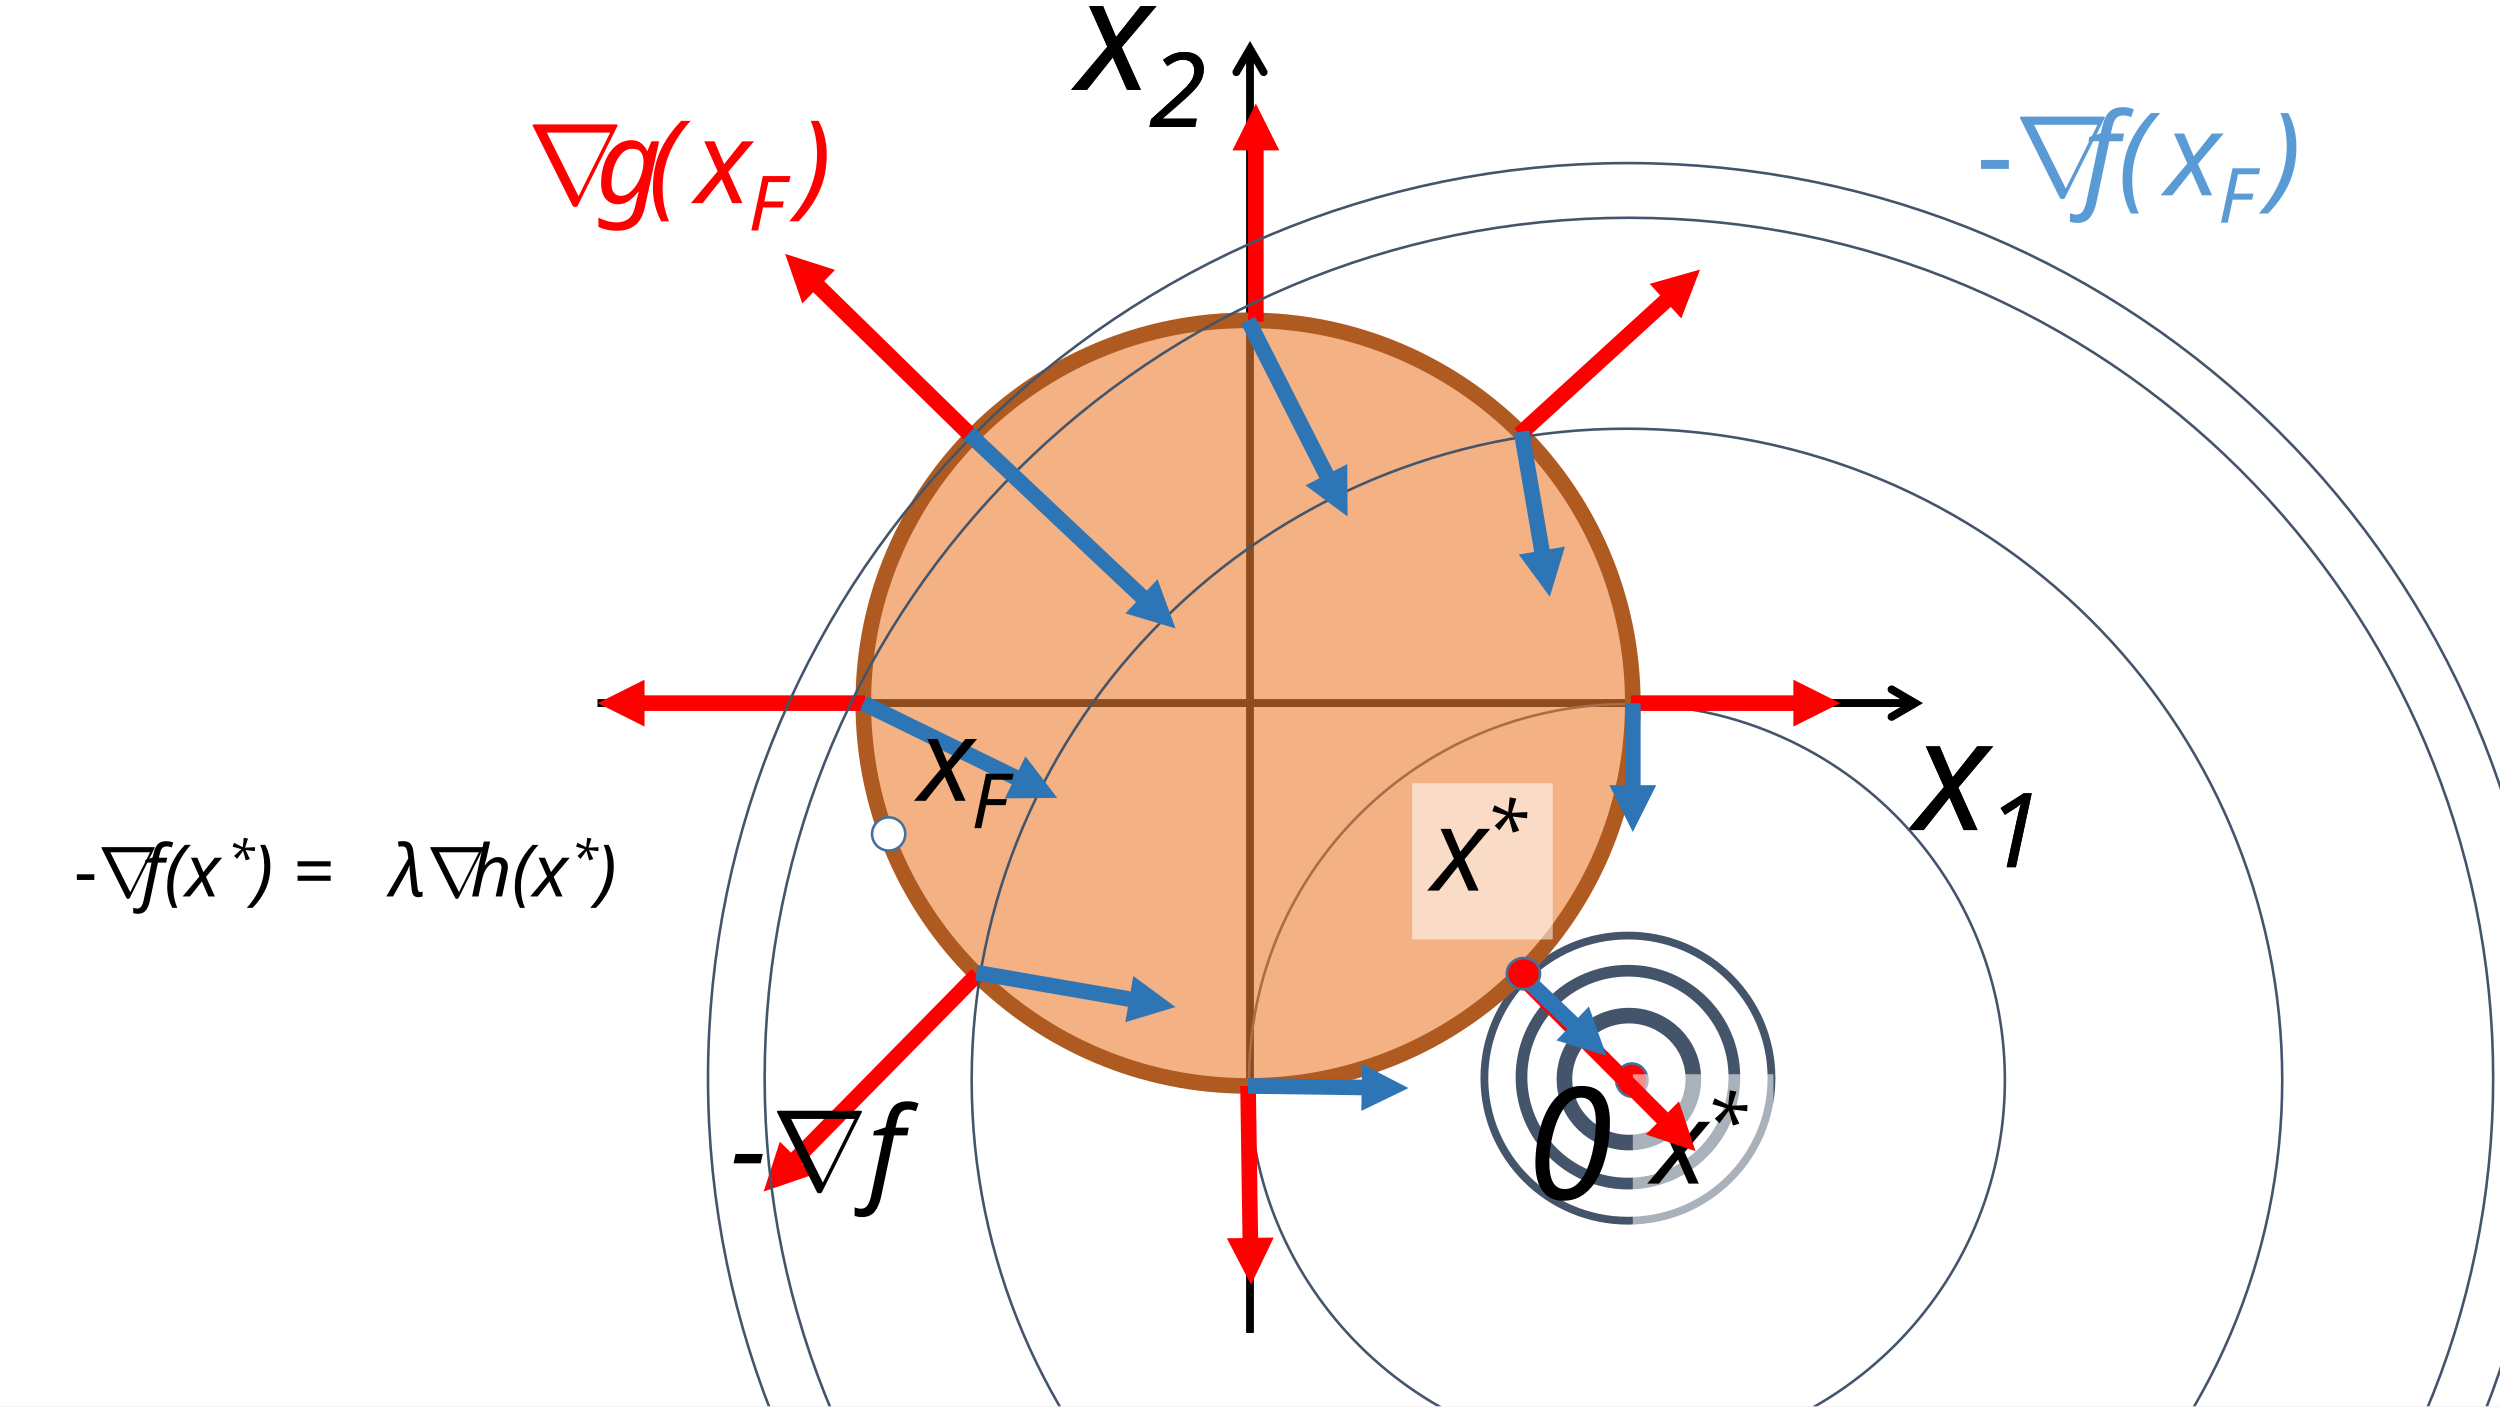
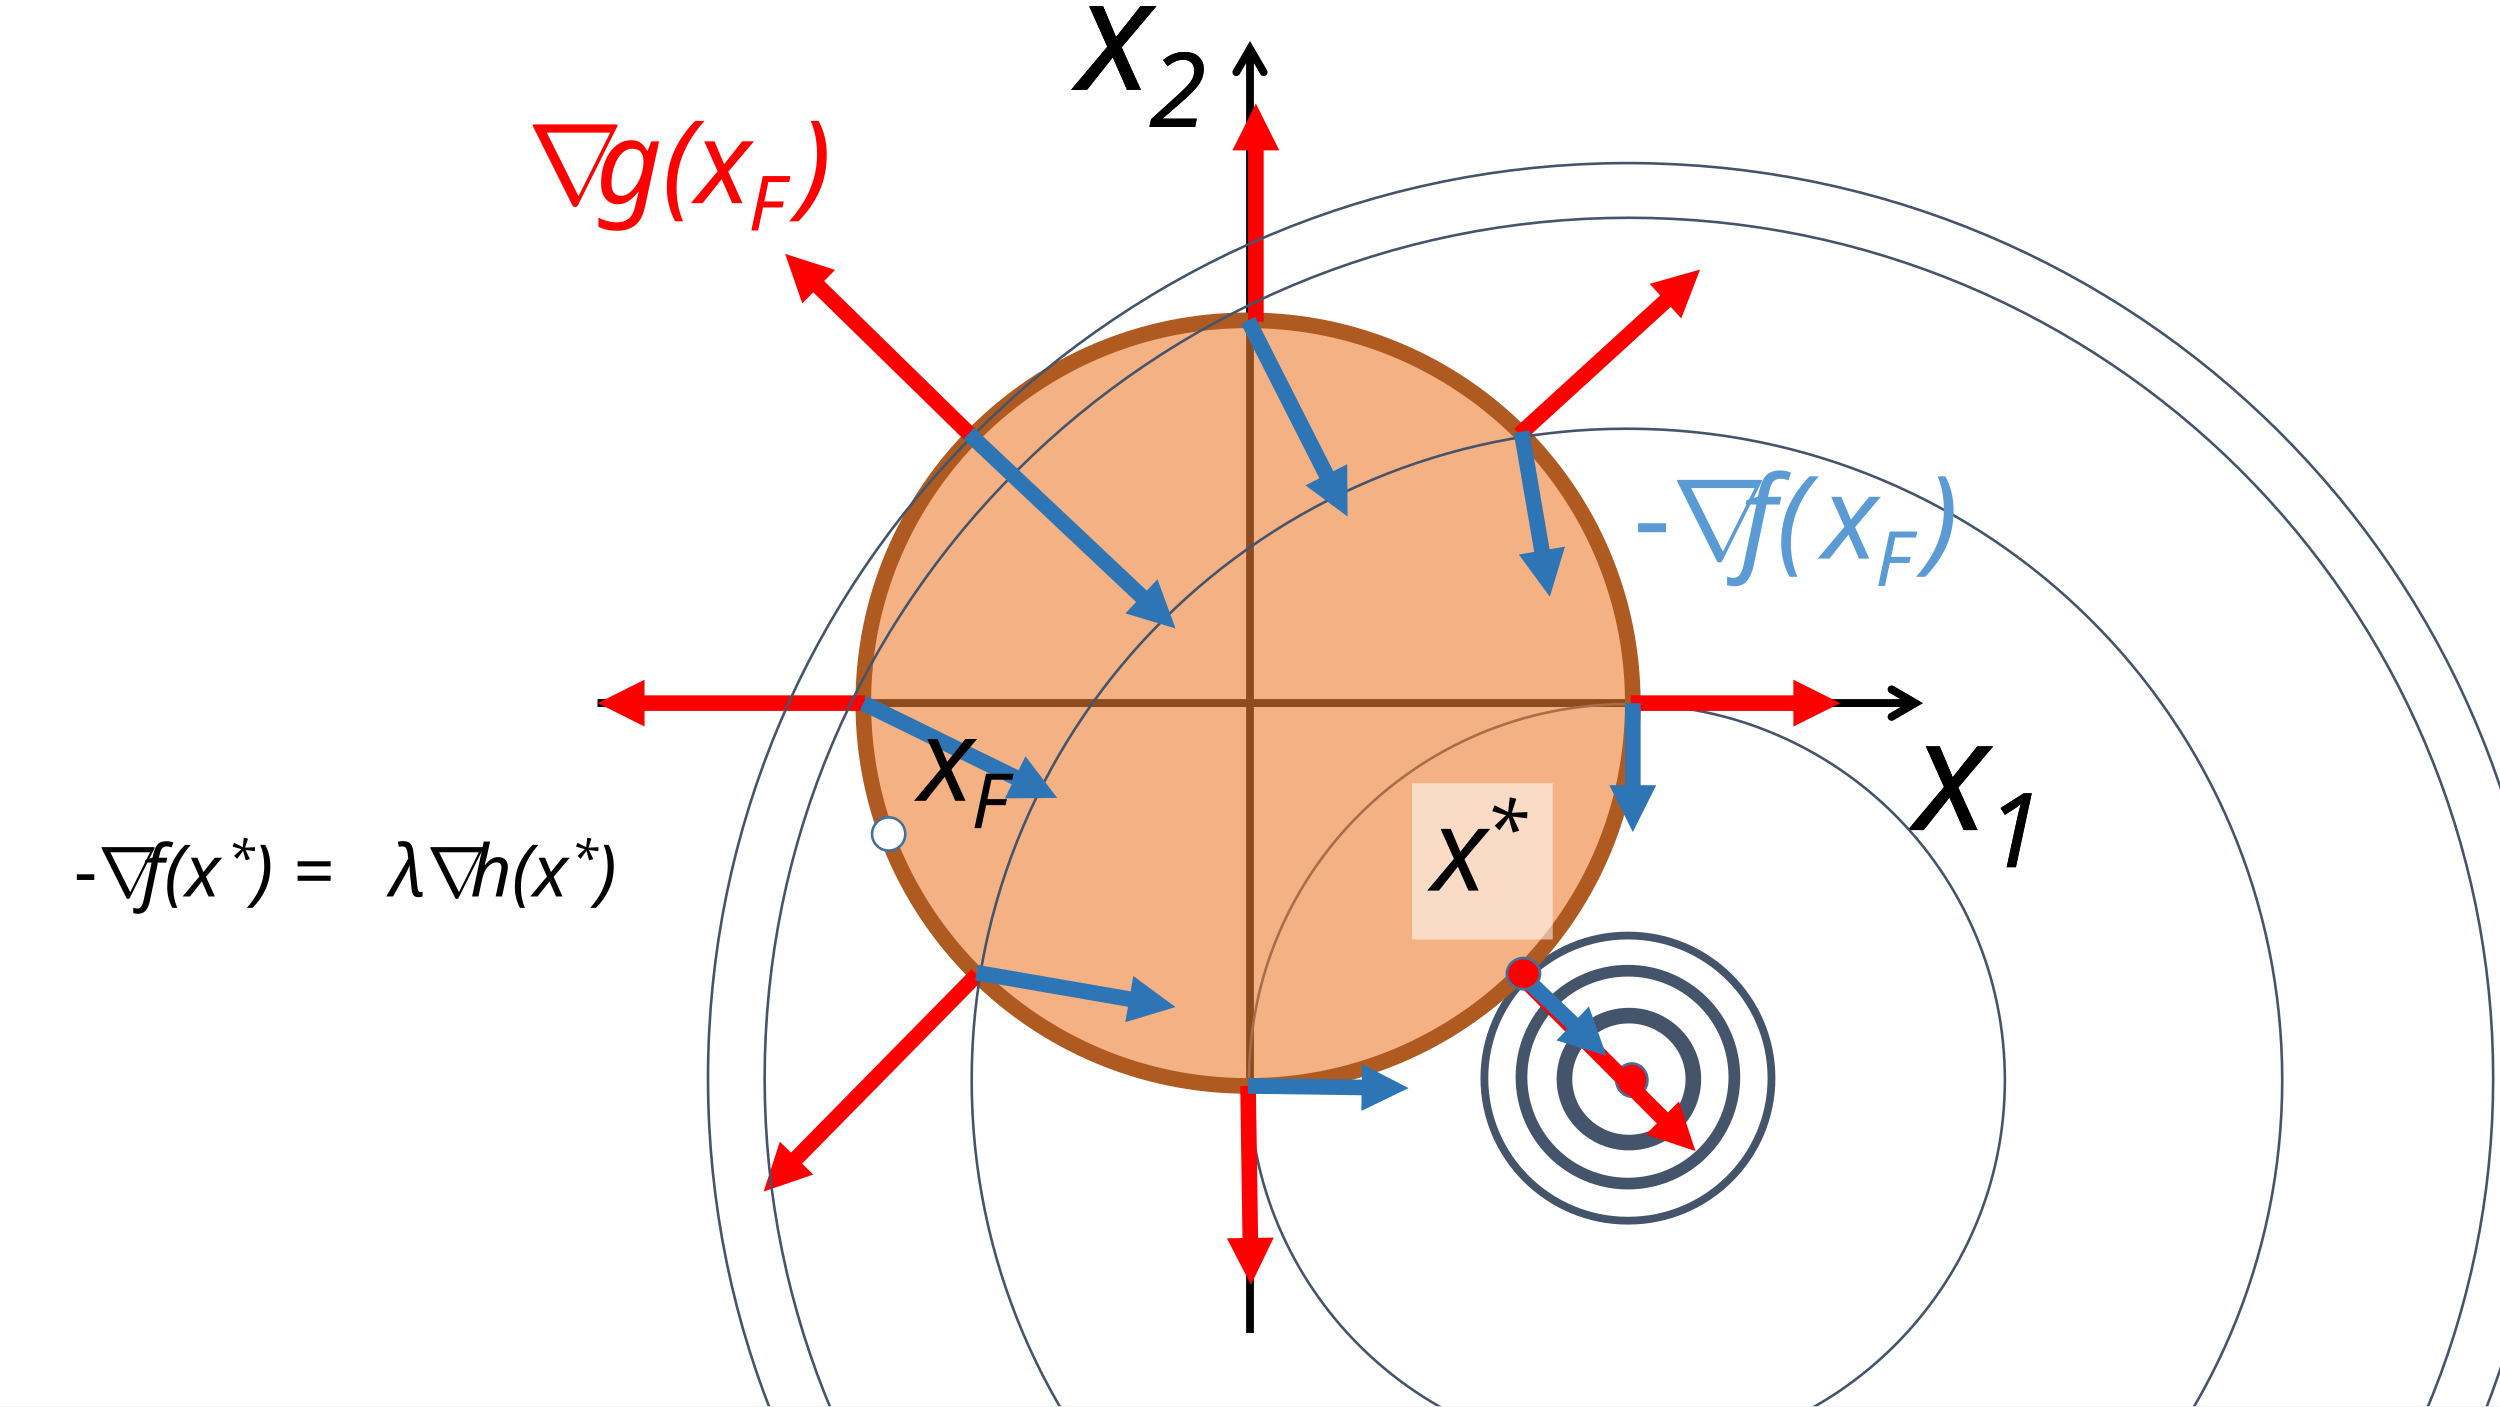
<svg xmlns="http://www.w3.org/2000/svg" width="1280" height="720" overflow="hidden">
  <defs>
    <clipPath id="clip0">
      <rect x="0" y="0" width="1280" height="720" />
    </clipPath>
  </defs>
  <g clip-path="url(#clip0)">
    <rect x="0" y="0" width="1280" height="720" fill="#FFFFFF" />
    <path d="M2-3.17437e-07 2 657.508-2 657.508-2 3.17437e-07ZM8.728 646.514 0 661.476-8.727 646.514C-9.284 645.56-8.962 644.336-8.008 643.779-7.054 643.223-5.829 643.545-5.272 644.499L1.728 656.499-1.727 656.499 5.273 644.499C5.829 643.545 7.054 643.223 8.008 643.779 8.962 644.336 9.284 645.56 8.728 646.514Z" transform="matrix(1 0 0 -1 640 682.467)" />
    <path d="M306 358 980.514 358 980.514 362 306 362ZM969.509 351.273 984.471 360 969.509 368.728C968.555 369.284 967.331 368.962 966.774 368.008 966.218 367.054 966.54 365.829 967.494 365.273L979.494 358.273 979.494 361.728 967.494 354.728C966.54 354.171 966.218 352.946 966.774 351.992 967.331 351.038 968.555 350.716 969.509 351.273Z" fill="#44546A" />
    <text font-family="CMU Classical Serif,CMU Classical Serif_MSFontService,sans-serif" font-style="italic" font-weight="500" font-size="80" transform="translate(979.715 425)">x<tspan font-size="53" x="37" y="19">1</tspan>
      <tspan font-size="80" x="-428.373" y="-379">x</tspan>
      <tspan font-size="53" x="-391.373" y="-360">2</tspan>
    </text>
    <path d="M801 552.5C801 534.551 815.775 520 834 520 852.225 520 867 534.551 867 552.5 867 570.449 852.225 585 834 585 815.775 585 801 570.449 801 552.5Z" stroke="#44546A" stroke-width="8" stroke-miterlimit="8" fill="none" fill-rule="evenodd" />
    <path d="M306 358 980.514 358 980.514 362 306 362ZM969.509 351.273 984.471 360 969.509 368.728C968.555 369.284 967.331 368.962 966.774 368.008 966.218 367.054 966.54 365.829 967.494 365.273L979.494 358.273 979.494 361.728 967.494 354.728C966.54 354.171 966.218 352.946 966.774 351.992 967.331 351.038 968.555 350.716 969.509 351.273Z" />
    <text font-family="CMU Classical Serif,CMU Classical Serif_MSFontService,sans-serif" font-style="italic" font-weight="500" font-size="80" transform="translate(979.715 425)">x<tspan font-size="53" x="37" y="19">1</tspan>
      <tspan font-size="80" x="-428.373" y="-379">x</tspan>
      <tspan font-size="53" x="-391.373" y="-360">2</tspan>
    </text>
    <path d="M779 551.5C779 521.4 803.4 497 833.5 497 863.599 497 888 521.4 888 551.5 888 581.599 863.599 606 833.5 606 803.4 606 779 581.599 779 551.5Z" stroke="#44546A" stroke-width="6" stroke-miterlimit="8" fill="none" fill-rule="evenodd" />
    <path d="M760 552C760 511.683 792.907 479 833.5 479 874.093 479 907 511.683 907 552 907 592.317 874.093 625 833.5 625 792.907 625 760 592.317 760 552Z" stroke="#44546A" stroke-width="4" stroke-miterlimit="8" fill="none" fill-rule="evenodd" />
    <path d="M639.5 553C639.5 446.685 726.133 360.5 833 360.5 939.867 360.5 1026.5 446.685 1026.5 553 1026.5 659.315 939.867 745.5 833 745.5 726.133 745.5 639.5 659.315 639.5 553Z" stroke="#44546A" stroke-width="1.333" stroke-miterlimit="8" fill="none" fill-rule="evenodd" />
-     <text font-family="CMU Classical Serif,CMU Classical Serif_MSFontService,sans-serif" font-style="italic" font-weight="500" font-size="80" transform="translate(781.559 614)">0</text>
    <path d="M827.5 553C827.5 548.306 831.082 544.5 835.5 544.5 839.918 544.5 843.5 548.306 843.5 553 843.5 557.694 839.918 561.5 835.5 561.5 831.082 561.5 827.5 557.694 827.5 553Z" stroke="#41719C" stroke-width="1.333" stroke-miterlimit="8" fill="#FF0000" fill-rule="evenodd" />
-     <rect x="836" y="550" width="72" height="81" fill="#FFFFFF" fill-opacity="0.541" />
-     <text font-family="CMU Classical Serif,CMU Classical Serif_MSFontService,sans-serif" font-style="italic" font-weight="500" font-size="59" transform="translate(845.589 606)">x<tspan font-size="39" x="27.167" y="-18">*</tspan>
-     </text>
    <path d="M442 360C442 251.752 530.2 164 639 164 747.8 164 836 251.752 836 360 836 468.248 747.8 556 639 556 530.2 556 442 468.248 442 360Z" stroke="#AE5A21" stroke-width="8" stroke-miterlimit="8" fill="#ED7D31" fill-rule="evenodd" fill-opacity="0.6" />
    <path d="M493.419 224.969 413.505 146.842 419.097 141.121 499.011 219.248ZM410.773 155.358 402 130 427.55 138.197Z" fill="#FF0000" />
    <path d="M639 164.733 639 73 647 73 647 164.733ZM631 77 643 53 655 77Z" fill="#FF0000" />
    <path d="M643 555.941 644.212 637.76 636.213 637.879 635 556.059ZM652.152 633.642 640.509 657.818 628.155 633.998Z" fill="#FF0000" />
    <path d="M780.833 496.176 856.801 572.388 851.135 578.036 775.167 501.824ZM859.643 563.907 868.088 589.376 842.646 580.85Z" fill="#FF0000" />
    <path d="M835 356 922.203 356 922.203 364 835 364ZM918.203 348 942.203 360 918.203 372Z" fill="#FF0000" />
    <path d="M2.698-2.954 80.365 67.983 74.969 73.89-2.698 2.954ZM82.806 59.378 92.434 84.424 66.621 77.099Z" fill="#FF0000" transform="matrix(1 0 0 -1 778 222.424)" />
    <path d="M3.06736e-06-4 116.908-4 116.908 4-3.06736e-06 4ZM112.908-12 136.908 0 112.908 12Z" fill="#FF0000" transform="matrix(-1 0 0 1 442.908 360)" />
    <path d="M2.851-2.805 98.091 94 92.389 99.61-2.851 2.805ZM100.989 85.538 109.266 111.062 83.881 102.369Z" fill="#FF0000" transform="matrix(-1 0 0 1 500.266 499)" />
-     <text fill="#FF0000" font-family="Cambria Math,Cambria Math_MSFontService,sans-serif" font-weight="400" font-size="59" transform="translate(269.931 104)">∇<tspan font-family="CMU Classical Serif,CMU Classical Serif_MSFontService,sans-serif" font-style="italic" font-weight="500" font-size="59" x="35" y="0">g</tspan>
-       <tspan font-family="CMU Classical Serif,CMU Classical Serif_MSFontService,sans-serif" font-style="italic" font-weight="500" font-size="59" x="62" y="0">(</tspan>
+     <text fill="#FF0000" font-family="Cambria Math,Cambria Math_MSFontService,sans-serif" font-weight="400" font-size="59" transform="translate(269.931 104)">∇<tspan font-family="CMU Classical Serif,CMU Classical Serif_MSFontService,sans-serif" font-style="italic" font-weight="500" font-size="59" x="35" y="0">g(</tspan>
      <tspan font-family="CMU Classical Serif,CMU Classical Serif_MSFontService,sans-serif" font-style="italic" font-weight="500" font-size="59" x="86" y="0">x</tspan>
      <tspan font-family="CMU Classical Serif,CMU Classical Serif_MSFontService,sans-serif" font-style="italic" font-weight="500" font-size="39" x="113.167" y="14">F</tspan>
      <tspan font-family="CMU Classical Serif,CMU Classical Serif_MSFontService,sans-serif" font-style="italic" font-weight="500" font-size="59" x="138.667" y="0">)</tspan>
    </text>
    <path d="M362.5 552C362.5 293.255 573.374 83.5 833.5 83.5 1093.63 83.5 1304.5 293.255 1304.5 552 1304.5 810.745 1093.63 1020.5 833.5 1020.5 573.374 1020.5 362.5 810.745 362.5 552Z" stroke="#44546A" stroke-width="1.333" stroke-miterlimit="8" fill="none" fill-rule="evenodd" />
    <path d="M391.5 552C391.5 308.719 589.614 111.5 834 111.5 1078.39 111.5 1276.5 308.719 1276.5 552 1276.5 795.281 1078.39 992.5 834 992.5 589.614 992.5 391.5 795.281 391.5 552Z" stroke="#44546A" stroke-width="1.333" stroke-miterlimit="8" fill="none" fill-rule="evenodd" />
    <path d="M497.5 553C497.5 368.813 647.708 219.5 833 219.5 1018.29 219.5 1168.5 368.813 1168.5 553 1168.5 737.187 1018.29 886.5 833 886.5 647.708 886.5 497.5 737.187 497.5 553Z" stroke="#44546A" stroke-width="1.333" stroke-miterlimit="8" fill="none" fill-rule="evenodd" />
-     <text font-family="CMU Classical Serif,CMU Classical Serif_MSFontService,sans-serif" font-style="italic" font-weight="500" font-size="59" transform="translate(374.021 609)">-<tspan font-family="Cambria Math,Cambria Math_MSFontService,sans-serif" font-style="normal" font-weight="400" font-size="59" x="21" y="0">∇</tspan>f</text>
    <path d="M498.743 219.089 590.071 305.148 584.584 310.971 493.257 224.911ZM592.646 296.583 601.883 321.776 576.187 314.05Z" fill="#2E75B6" />
    <path d="M443.756 356.406 525.106 396.159 521.594 403.347 440.244 363.594ZM525.025 387.215 541.319 408.534 514.488 408.778Z" fill="#2E75B6" />
    <path d="M642.568 162.191 684.472 244.827 677.337 248.445 635.432 165.809ZM689.798 237.642 689.95 264.474 668.393 248.496Z" fill="#2E75B6" />
    <path d="M782.942 220.323 794.069 285.156 786.184 286.509 775.058 221.677ZM801.277 279.861 793.509 305.545 777.623 283.92Z" fill="#2E75B6" />
    <path d="M500.682 494.059 582.819 508.269 581.455 516.152 499.318 501.941ZM580.242 499.704 601.844 515.62 576.15 523.353Z" fill="#2E75B6" />
    <path d="M639.054 552 701.227 552.834 701.12 560.833 638.946 560ZM697.335 544.781 721.172 557.102 697.013 568.779Z" fill="#2E75B6" />
    <path d="M840 360 840 406.015 832 406.015 832 360ZM848 402.015 836 426.015 824 402.015Z" fill="#2E75B6" />
    <path d="M780.765 495.109 810.85 523.88 805.321 529.661 775.235 500.891ZM813.488 515.333 822.54 540.593 796.901 532.678Z" fill="#2E75B6" />
    <path d="M446.5 427C446.5 422.306 450.306 418.5 455 418.5 459.694 418.5 463.5 422.306 463.5 427 463.5 431.694 459.694 435.5 455 435.5 450.306 435.5 446.5 431.694 446.5 427Z" stroke="#41719C" stroke-width="1.333" stroke-miterlimit="8" fill="#FFFFFF" fill-rule="evenodd" />
    <text font-family="CMU Classical Serif,CMU Classical Serif_MSFontService,sans-serif" font-style="italic" font-weight="500" font-size="59" transform="translate(470.16 410)">x<tspan font-size="39" x="27.167" y="14">F</tspan>
-       <tspan fill="#5B9BD5" font-family="CMU Serif,CMU Serif_MSFontService,sans-serif" font-style="normal" font-size="59" x="541.739" y="-310">-</tspan>
-       <tspan fill="#5B9BD5" font-family="Cambria Math,Cambria Math_MSFontService,sans-serif" font-style="normal" font-weight="400" font-size="59" x="561.239" y="-310">∇</tspan>
-       <tspan fill="#5B9BD5" font-size="59" x="596.239" y="-310">f</tspan>
-       <tspan fill="#5B9BD5" font-size="59" x="614.239" y="-310">(</tspan>
-       <tspan fill="#5B9BD5" font-size="59" x="638.239" y="-310">x</tspan>
-       <tspan fill="#5B9BD5" font-size="39" x="665.406" y="-296">F</tspan>
-       <tspan fill="#5B9BD5" font-size="59" x="690.906" y="-310">)</tspan>
+       <tspan fill="#5B9BD5" font-family="CMU Serif,CMU Serif_MSFontService,sans-serif" font-style="normal" font-size="59" x="366.209" y="-124">-</tspan>
+       <tspan fill="#5B9BD5" font-family="Cambria Math,Cambria Math_MSFontService,sans-serif" font-style="normal" font-weight="400" font-size="59" x="385.709" y="-124">∇</tspan>
+       <tspan fill="#5B9BD5" font-size="59" x="420.709" y="-124">f(</tspan>
+       <tspan fill="#5B9BD5" font-size="59" x="462.709" y="-124">x</tspan>
+       <tspan fill="#5B9BD5" font-size="39" x="489.875" y="-110">F</tspan>
+       <tspan fill="#5B9BD5" font-size="59" x="515.375" y="-124">)</tspan>
    </text>
    <path d="M771.5 498.5C771.5 494.082 775.306 490.5 780 490.5 784.694 490.5 788.5 494.082 788.5 498.5 788.5 502.918 784.694 506.5 780 506.5 775.306 506.5 771.5 502.918 771.5 498.5Z" stroke="#41719C" stroke-width="1.333" stroke-miterlimit="8" fill="#FF0000" fill-rule="evenodd" />
    <rect x="723" y="401" width="72" height="80" fill="#FFFFFF" fill-opacity="0.541" />
    <text font-family="CMU Classical Serif,CMU Classical Serif_MSFontService,sans-serif" font-style="italic" font-weight="500" font-size="59" transform="translate(732.897 456)">x<tspan font-size="39" x="27.167" y="-18">*</tspan>
      <tspan font-family="CMU Serif,CMU Serif_MSFontService,sans-serif" font-style="normal" font-size="37" x="-695.042" y="3">-</tspan>
      <tspan font-family="Cambria Math,Cambria Math_MSFontService,sans-serif" font-style="normal" font-weight="400" font-size="37" x="-682.709" y="3">∇</tspan>
      <tspan font-size="37" x="-660.542" y="3">f(x</tspan>
      <tspan font-size="25" x="-616.375" y="-8">*</tspan>
      <tspan font-size="37" x="-603.709" y="3">) = </tspan>
      <tspan font-size="37" x="-533.042" y="3">λ</tspan>
      <tspan font-family="Cambria Math,Cambria Math_MSFontService,sans-serif" font-style="normal" font-weight="400" font-size="37" x="-514.375" y="3">∇</tspan>
      <tspan font-size="37" x="-492.209" y="3">h(x</tspan>
      <tspan font-size="25" x="-440.542" y="-8">*</tspan>
      <tspan font-size="37" x="-427.875" y="3">)</tspan>
    </text>
  </g>
</svg>
